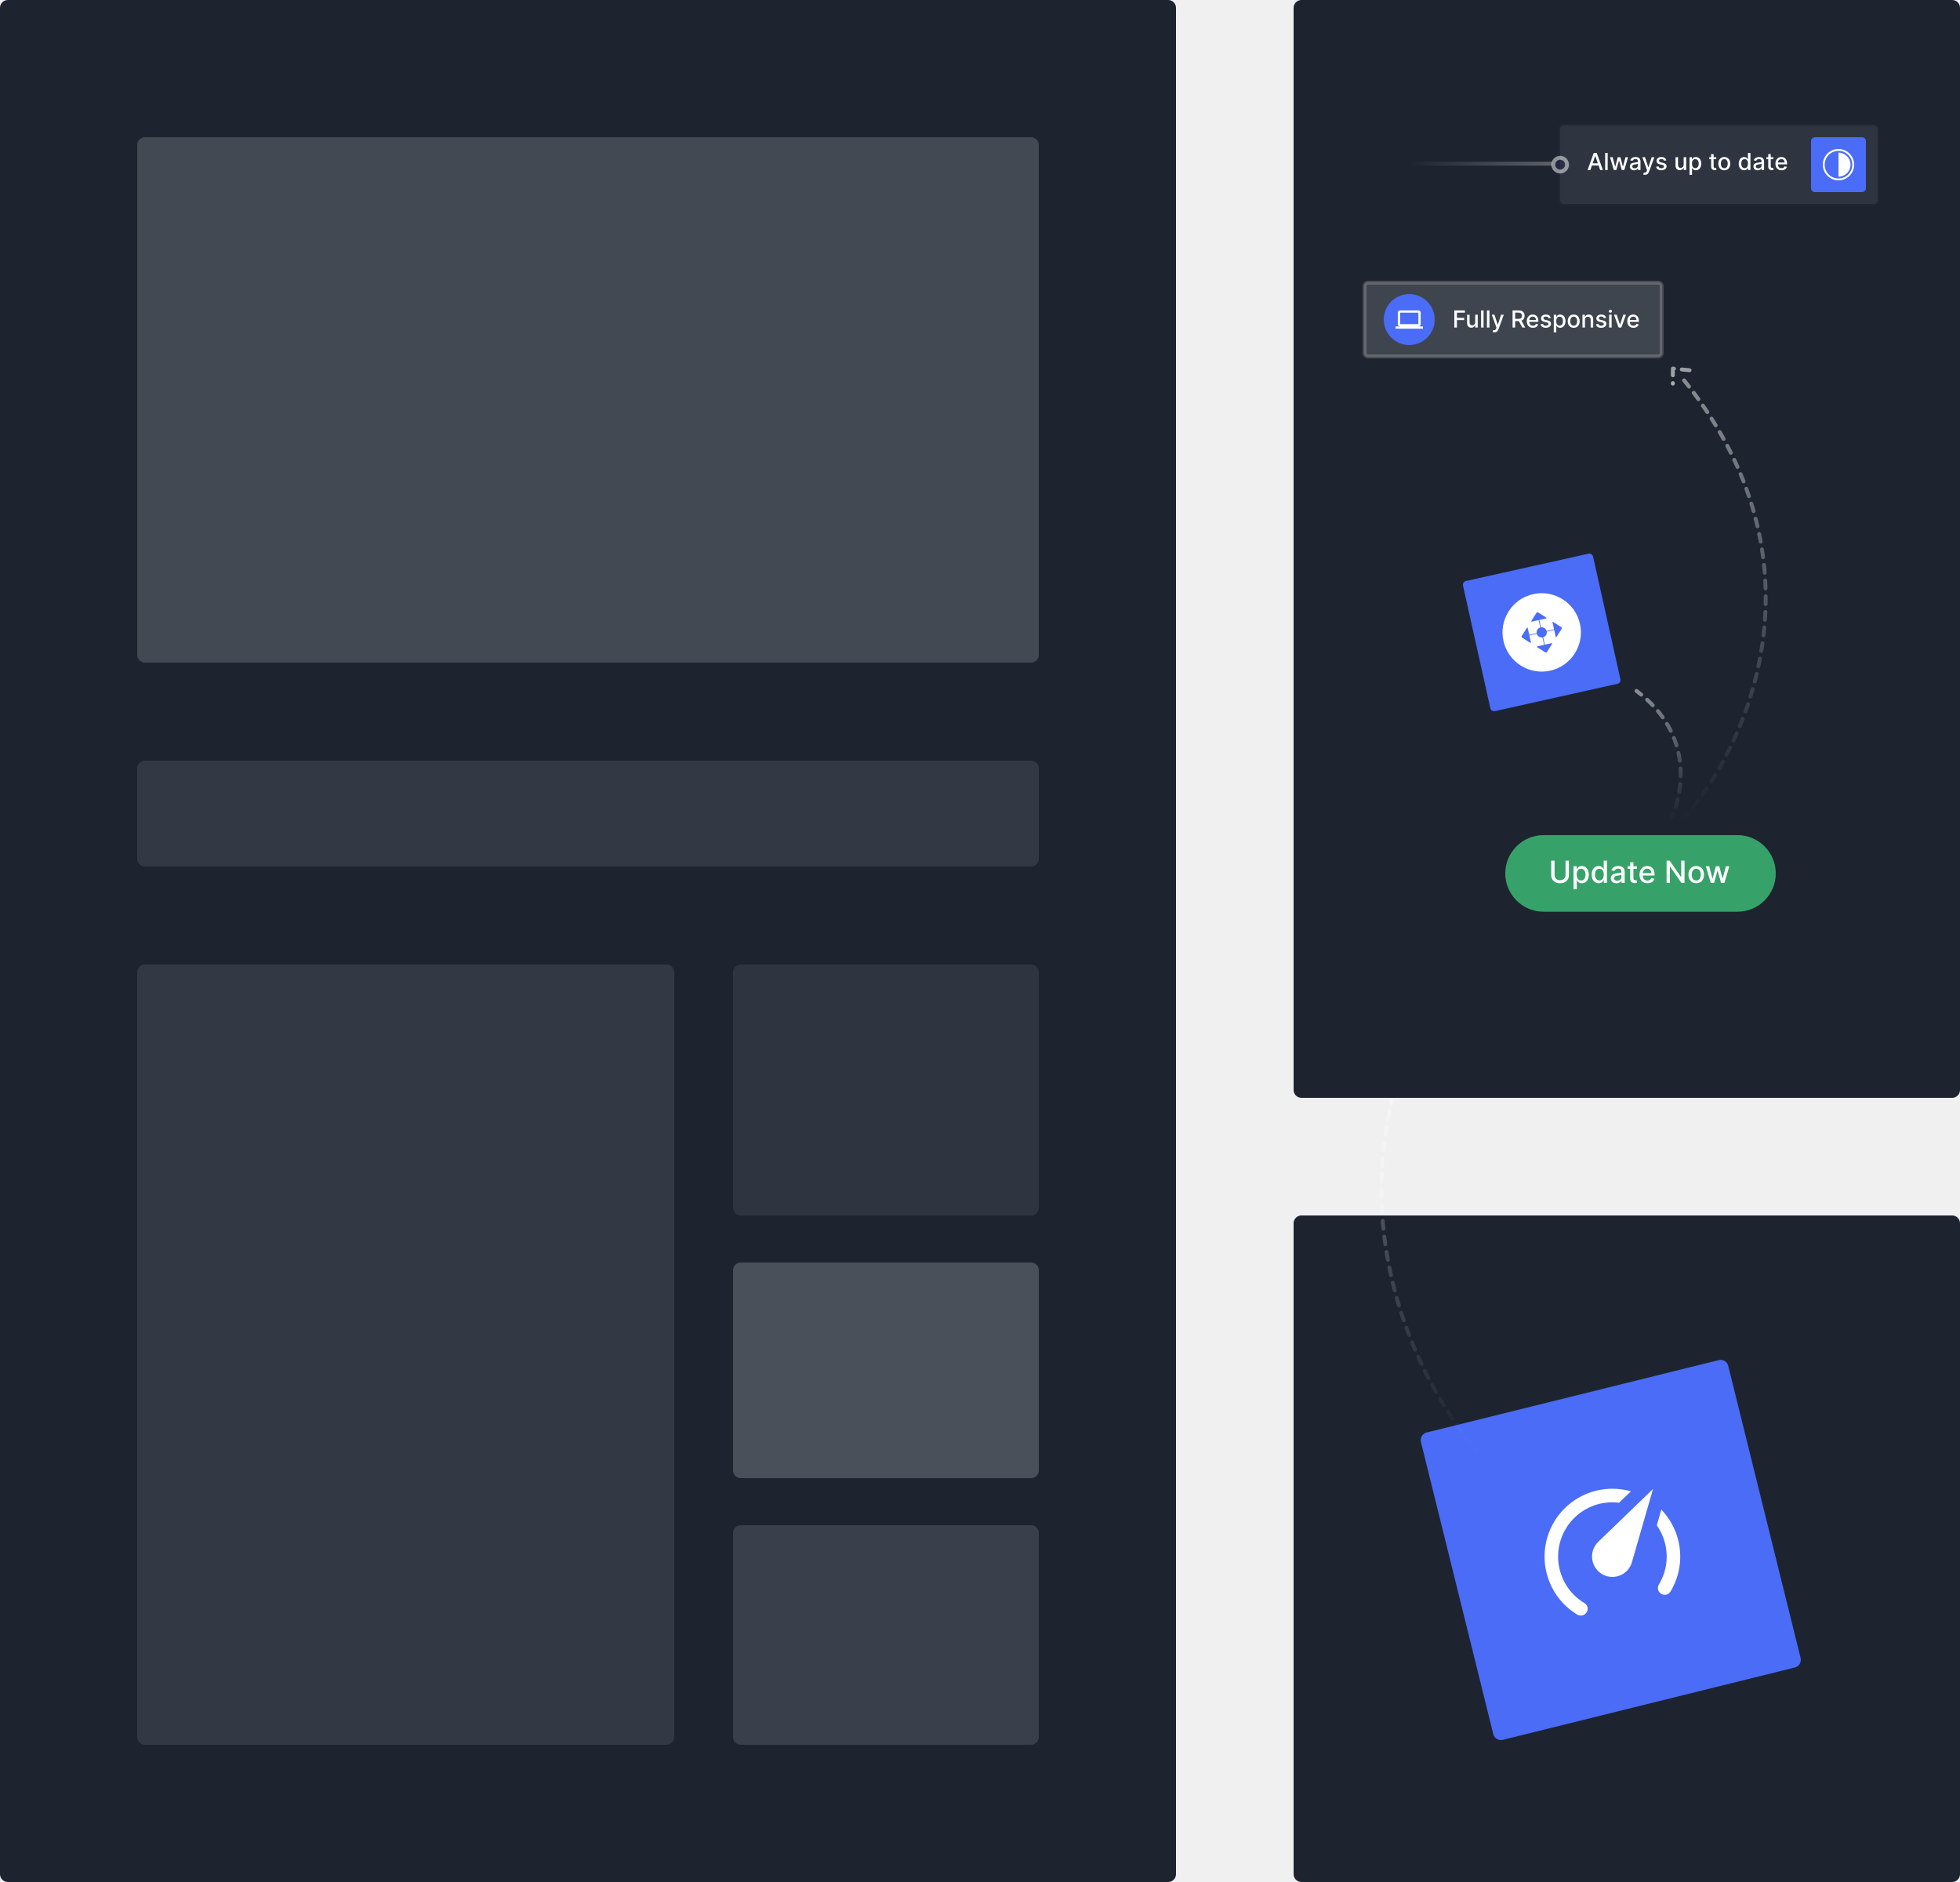
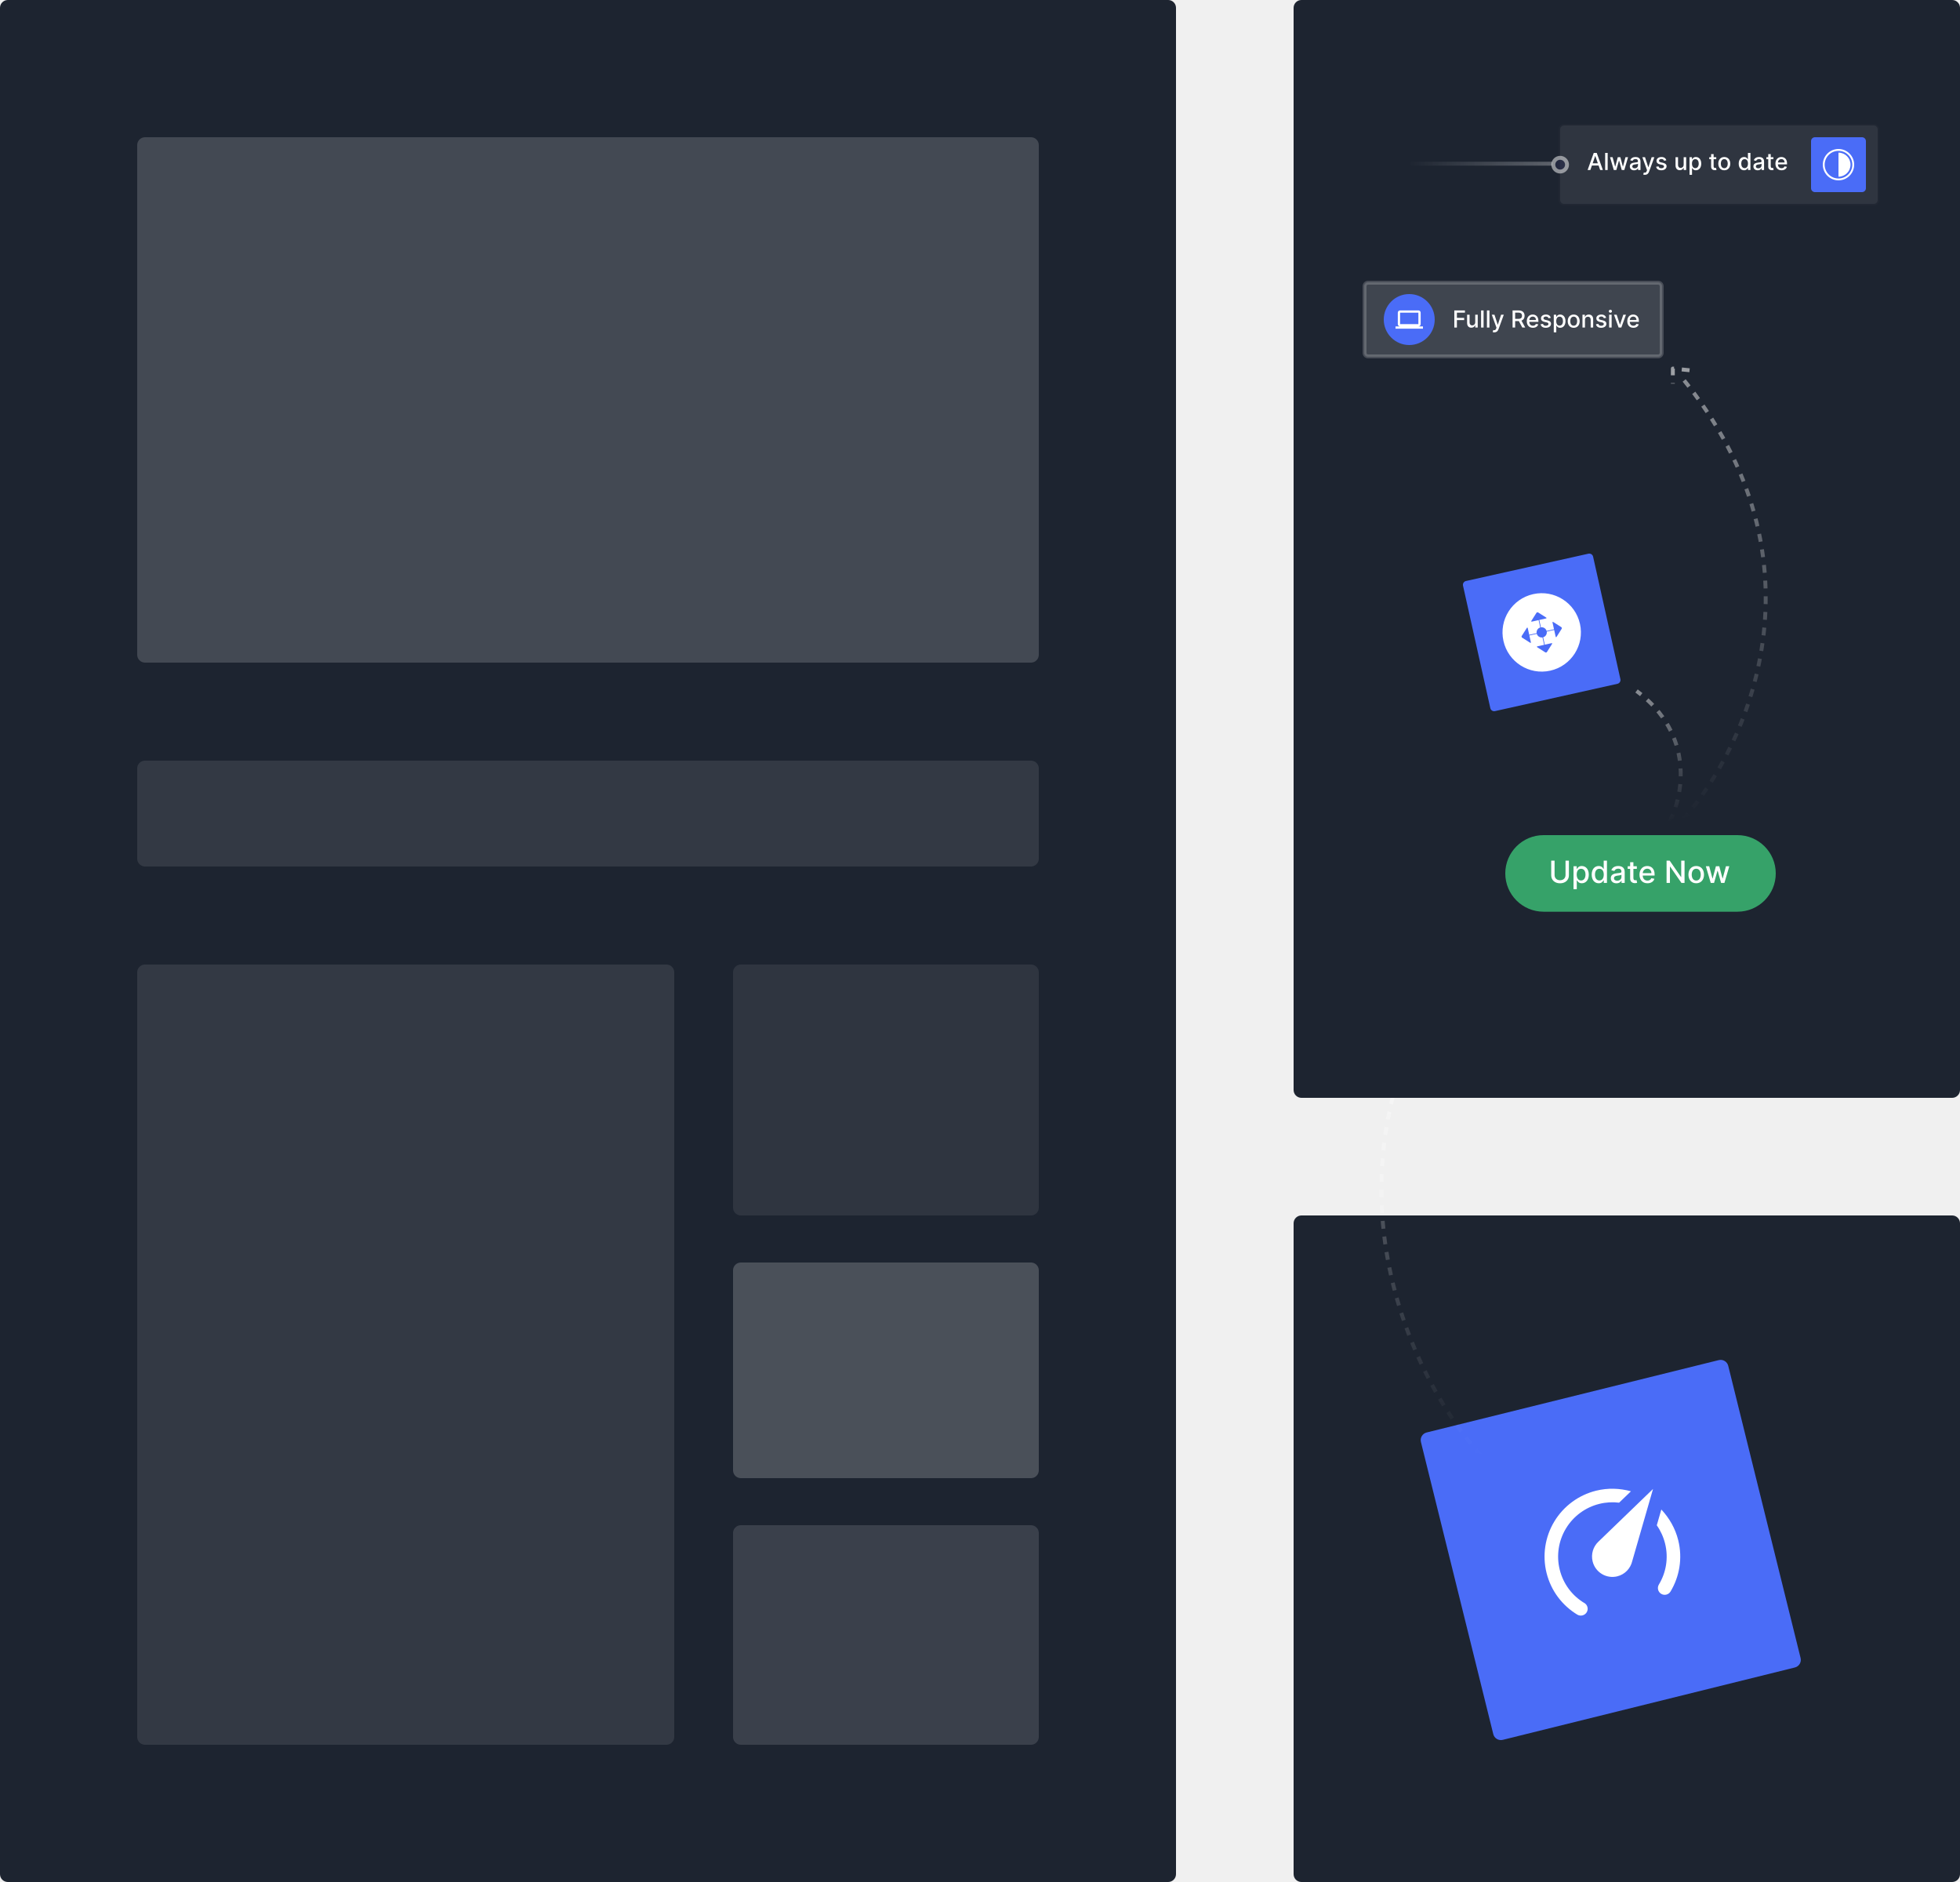
<svg xmlns="http://www.w3.org/2000/svg" width="500" height="480" viewBox="0 0 500 480" fill="none">
  <rect x="330" y="310" width="170" height="170" rx="2" fill="#1D2430" />
  <rect x="362" y="365.831" width="80.765" height="80.765" rx="2" transform="rotate(-13.9128 362 365.831)" fill="#4A6CF7" />
  <path d="M412.572 402.039C411.235 402.37 409.822 402.156 408.643 401.445C407.464 400.734 406.615 399.584 406.284 398.247C405.818 396.366 406.435 394.466 407.718 393.239L421.691 379.757L416.388 398.152C415.956 400.006 414.538 401.552 412.572 402.039ZM407.162 380.2C410.203 379.447 413.25 379.583 416.061 380.349L413.037 383.256C411.434 383.047 409.675 383.144 407.995 383.56C404.43 384.443 401.363 386.705 399.467 389.85C397.571 392.995 397.002 396.764 397.884 400.328C398.804 404.041 401.131 407.03 404.167 408.846L404.183 408.842C405.001 409.334 405.263 410.393 404.77 411.21C404.277 412.028 403.202 412.294 402.389 411.818C398.595 409.531 395.673 405.797 394.525 401.16C393.421 396.705 394.132 391.994 396.502 388.063C398.873 384.132 402.707 381.304 407.162 380.2ZM428.123 392.838C429.271 397.474 428.43 402.14 426.143 405.934C425.646 406.735 424.587 406.997 423.77 406.504C422.952 406.011 422.69 404.953 423.183 404.135C425.016 401.096 425.683 397.382 424.763 393.67C424.347 391.99 423.612 390.389 422.649 389.023L423.808 384.992C425.826 387.166 427.365 389.78 428.123 392.838Z" fill="white" />
  <rect width="300" height="480" rx="2" fill="#1D2430" />
  <rect x="35" y="35" width="230" height="134" rx="2" fill="white" fill-opacity="0.17" />
  <rect opacity="0.1" x="35" y="194" width="230" height="27" rx="2" fill="white" />
  <rect opacity="0.1" x="35" y="246" width="137" height="199" rx="2" fill="white" />
  <rect opacity="0.08" x="187" y="246" width="78" height="64" rx="2" fill="white" />
  <rect opacity="0.2" x="187" y="322" width="78" height="55" rx="2" fill="white" />
  <rect opacity="0.2" x="187" y="389" width="78" height="56" rx="2" fill="white" fill-opacity="0.65" />
-   <path d="M377.795 371.295C358.482 349.772 331.574 292.451 378.448 235.357" stroke="url(#paint0_linear_50_445)" stroke-linecap="round" stroke-linejoin="round" stroke-dasharray="2 2" />
-   <path d="M375.753 233.513L380.883 233V237.617" stroke="url(#paint1_linear_50_445)" stroke-linecap="round" stroke-linejoin="round" stroke-dasharray="2 2" />
+   <path d="M377.795 371.295C358.482 349.772 331.574 292.451 378.448 235.357" stroke="url(#paint0_linear_50_445)" strokeLinecap="round" stroke-linejoin="round" stroke-dasharray="2 2" />
+   <path d="M375.753 233.513L380.883 233V237.617" stroke="url(#paint1_linear_50_445)" strokeLinecap="round" stroke-linejoin="round" stroke-dasharray="2 2" />
  <rect x="330" width="170" height="280" rx="2" fill="#1D2430" />
  <rect x="384" y="213" width="69" height="19.528" rx="9.764" fill="#36A269" />
  <path d="M399.37 219.509V223.177C399.37 223.948 398.838 224.502 397.972 224.502C397.109 224.502 396.574 223.948 396.574 223.177V219.509H395.717V223.246C395.717 224.439 396.61 225.285 397.972 225.285C399.334 225.285 400.23 224.439 400.23 223.246V219.509H399.37Z" fill="white" />
  <path d="M401.41 226.788H402.239V224.527H402.289C402.439 224.799 402.744 225.274 403.521 225.274C404.553 225.274 405.302 224.447 405.302 223.068C405.302 221.687 404.541 220.874 403.512 220.874C402.722 220.874 402.436 221.357 402.289 221.62H402.22V220.93H401.41V226.788ZM402.222 223.06C402.222 222.17 402.611 221.579 403.335 221.579C404.087 221.579 404.464 222.214 404.464 223.06C404.464 223.914 404.075 224.566 403.335 224.566C402.622 224.566 402.222 223.956 402.222 223.06Z" fill="white" />
  <path d="M407.826 225.274C408.602 225.274 408.908 224.799 409.057 224.527H409.127V225.19H409.937V219.509H409.107V221.62H409.057C408.908 221.357 408.625 220.874 407.831 220.874C406.802 220.874 406.045 221.687 406.045 223.068C406.045 224.447 406.791 225.274 407.826 225.274ZM408.009 224.566C407.268 224.566 406.883 223.914 406.883 223.06C406.883 222.214 407.26 221.579 408.009 221.579C408.733 221.579 409.121 222.17 409.121 223.06C409.121 223.956 408.725 224.566 408.009 224.566Z" fill="white" />
  <path d="M412.36 225.285C413.065 225.285 413.462 224.927 413.62 224.608H413.653V225.19H414.463V222.361C414.463 221.121 413.487 220.874 412.81 220.874C412.039 220.874 411.329 221.185 411.051 221.962L411.831 222.139C411.953 221.837 412.263 221.545 412.821 221.545C413.356 221.545 413.631 221.826 413.631 222.308V222.328C413.631 222.63 413.32 222.624 412.555 222.713C411.747 222.808 410.921 223.018 410.921 223.986C410.921 224.824 411.55 225.285 412.36 225.285ZM412.541 224.619C412.072 224.619 411.734 224.408 411.734 223.998C411.734 223.554 412.127 223.396 412.607 223.332C412.876 223.296 413.514 223.224 413.634 223.104V223.654C413.634 224.158 413.231 224.619 412.541 224.619Z" fill="white" />
  <path d="M417.557 220.93H416.683V219.909H415.853V220.93H415.229V221.595H415.853V224.111C415.851 224.885 416.442 225.26 417.096 225.246C417.36 225.243 417.537 225.193 417.634 225.157L417.485 224.472C417.429 224.483 417.326 224.508 417.193 224.508C416.924 224.508 416.683 224.419 416.683 223.939V221.595H417.557V220.93Z" fill="white" />
  <path d="M420.265 225.276C421.194 225.276 421.851 224.819 422.04 224.125L421.255 223.984C421.105 224.386 420.745 224.591 420.273 224.591C419.563 224.591 419.086 224.131 419.064 223.31H422.093V223.016C422.093 221.476 421.172 220.874 420.206 220.874C419.019 220.874 418.237 221.778 418.237 223.088C418.237 224.411 419.008 225.276 420.265 225.276ZM419.066 222.688C419.1 222.084 419.538 221.559 420.212 221.559C420.856 221.559 421.277 222.036 421.28 222.688H419.066Z" fill="white" />
  <path d="M429.732 219.509H428.883V223.681H428.83L425.94 219.509H425.147V225.19H426.004V221.024H426.057L428.944 225.19H429.732V219.509Z" fill="white" />
  <path d="M432.71 225.276C433.912 225.276 434.697 224.397 434.697 223.079C434.697 221.753 433.912 220.874 432.71 220.874C431.509 220.874 430.724 221.753 430.724 223.079C430.724 224.397 431.509 225.276 432.71 225.276ZM432.713 224.58C431.928 224.58 431.562 223.895 431.562 223.077C431.562 222.261 431.928 221.568 432.713 221.568C433.493 221.568 433.859 222.261 433.859 223.077C433.859 223.895 433.493 224.58 432.713 224.58Z" fill="white" />
  <path d="M436.416 225.19H437.26L438.125 222.114H438.189L439.054 225.19H439.9L441.151 220.93H440.294L439.465 224.045H439.423L438.591 220.93H437.734L436.896 224.059H436.855L436.02 220.93H435.163L436.416 225.19Z" fill="white" />
-   <path d="M429.313 209C445.373 191.102 467.749 143.437 428.77 95.96" stroke="url(#paint2_linear_50_445)" stroke-linecap="round" stroke-linejoin="round" stroke-dasharray="2 2" />
-   <path d="M431.011 94.427L426.746 94V97.839" stroke="url(#paint3_linear_50_445)" stroke-linecap="round" stroke-linejoin="round" stroke-dasharray="2 2" />
-   <path d="M425.919 209.552C429.35 203.094 432.466 187.389 417.488 176.228" stroke="url(#paint4_linear_50_445)" strokeWidth="0.7" stroke-linecap="round" stroke-linejoin="round" stroke-dasharray="2 2" />
+   <path d="M429.313 209C445.373 191.102 467.749 143.437 428.77 95.96" stroke="url(#paint2_linear_50_445)" strokeLinecap="round" stroke-linejoin="round" stroke-dasharray="2 2" />
+   <path d="M431.011 94.427L426.746 94V97.839" stroke="url(#paint3_linear_50_445)" strokeLinecap="round" stroke-linejoin="round" stroke-dasharray="2 2" />
+   <path d="M425.919 209.552C429.35 203.094 432.466 187.389 417.488 176.228" stroke="url(#paint4_linear_50_445)" strokeWidth="0.7" strokeLinecap="round" stroke-linejoin="round" stroke-dasharray="2 2" />
  <rect x="348" y="72" width="76" height="19" rx="1" fill="white" fill-opacity="0.15" />
  <rect x="348.1" y="72.1" width="75.8" height="18.8" rx="0.9" stroke="white" stroke-opacity="0.19" strokeWidth="0.2" />
  <path d="M371 83.538H371.658V81.636H373.512V81.071H371.658V79.742H373.706V79.175H371V83.538Z" fill="white" />
  <path d="M376.333 82.181C376.335 82.737 375.921 83.001 375.563 83.001C375.169 83.001 374.896 82.716 374.896 82.271V80.266H374.259V82.347C374.259 83.159 374.705 83.581 375.333 83.581C375.825 83.581 376.16 83.321 376.311 82.972H376.345V83.538H376.972V80.266H376.333V82.181Z" fill="white" />
  <path d="M378.465 79.175H377.828V83.538H378.465V79.175Z" fill="white" />
  <path d="M379.959 79.175H379.322V83.538H379.959V79.175Z" fill="white" />
  <path d="M381.219 84.766C381.745 84.766 382.077 84.491 382.267 83.975L383.62 80.272L382.932 80.266L382.103 82.805H382.069L381.24 80.266H380.558L381.756 83.581L381.677 83.798C381.515 84.233 381.287 84.269 380.938 84.173L380.784 84.695C380.861 84.729 381.027 84.766 381.219 84.766Z" fill="white" />
  <path d="M385.859 83.538H386.518V81.887H387.413C387.428 81.887 387.44 81.887 387.455 81.887L388.342 83.538H389.092L388.124 81.772C388.659 81.574 388.925 81.129 388.925 80.543C388.925 79.739 388.427 79.175 387.415 79.175H385.859V83.538ZM386.518 81.32V79.739H387.344C387.994 79.739 388.263 80.048 388.263 80.543C388.263 81.035 387.994 81.32 387.353 81.32H386.518Z" fill="white" />
  <path d="M391.045 83.604C391.759 83.604 392.264 83.253 392.409 82.72L391.806 82.612C391.691 82.921 391.414 83.078 391.051 83.078C390.506 83.078 390.139 82.724 390.122 82.094H392.449V81.868C392.449 80.685 391.742 80.223 391 80.223C390.088 80.223 389.487 80.918 389.487 81.923C389.487 82.94 390.08 83.604 391.045 83.604ZM390.124 81.617C390.15 81.152 390.487 80.749 391.004 80.749C391.499 80.749 391.823 81.116 391.825 81.617H390.124Z" fill="white" />
  <path d="M395.608 81.065C395.476 80.555 395.078 80.223 394.37 80.223C393.631 80.223 393.107 80.613 393.107 81.192C393.107 81.657 393.388 81.966 394.002 82.102L394.556 82.224C394.871 82.294 395.018 82.435 395.018 82.639C395.018 82.893 394.748 83.091 394.33 83.091C393.949 83.091 393.703 82.927 393.627 82.605L393.011 82.699C393.118 83.278 393.599 83.604 394.334 83.604C395.125 83.604 395.672 83.185 395.672 82.592C395.672 82.13 395.378 81.844 394.777 81.706L394.257 81.587C393.897 81.501 393.742 81.38 393.744 81.158C393.742 80.907 394.015 80.728 394.377 80.728C394.773 80.728 394.956 80.947 395.031 81.167L395.608 81.065Z" fill="white" />
  <path d="M396.373 84.766H397.01V83.029H397.048C397.163 83.238 397.398 83.602 397.994 83.602C398.787 83.602 399.362 82.967 399.362 81.908C399.362 80.847 398.778 80.223 397.988 80.223C397.381 80.223 397.161 80.594 397.048 80.796H396.995V80.266H396.373V84.766ZM396.997 81.902C396.997 81.218 397.295 80.764 397.851 80.764C398.429 80.764 398.719 81.252 398.719 81.902C398.719 82.558 398.42 83.059 397.851 83.059C397.304 83.059 396.997 82.59 396.997 81.902Z" fill="white" />
  <path d="M401.454 83.604C402.377 83.604 402.98 82.929 402.98 81.917C402.98 80.898 402.377 80.223 401.454 80.223C400.532 80.223 399.929 80.898 399.929 81.917C399.929 82.929 400.532 83.604 401.454 83.604ZM401.456 83.07C400.854 83.07 400.572 82.543 400.572 81.915C400.572 81.288 400.854 80.756 401.456 80.756C402.055 80.756 402.336 81.288 402.336 81.915C402.336 82.543 402.055 83.07 401.456 83.07Z" fill="white" />
  <path d="M404.328 81.595C404.328 81.073 404.648 80.775 405.091 80.775C405.523 80.775 405.786 81.058 405.786 81.533V83.538H406.423V81.457C406.423 80.647 405.977 80.223 405.308 80.223C404.816 80.223 404.494 80.451 404.343 80.798H404.303V80.266H403.691V83.538H404.328V81.595Z" fill="white" />
  <path d="M409.729 81.065C409.597 80.555 409.199 80.223 408.491 80.223C407.752 80.223 407.228 80.613 407.228 81.192C407.228 81.657 407.509 81.966 408.123 82.102L408.677 82.224C408.992 82.294 409.139 82.435 409.139 82.639C409.139 82.893 408.869 83.091 408.451 83.091C408.07 83.091 407.825 82.927 407.748 82.605L407.132 82.699C407.239 83.278 407.72 83.604 408.455 83.604C409.246 83.604 409.793 83.185 409.793 82.592C409.793 82.13 409.499 81.844 408.898 81.706L408.379 81.587C408.018 81.501 407.863 81.38 407.865 81.158C407.863 80.907 408.136 80.728 408.498 80.728C408.894 80.728 409.077 80.947 409.152 81.167L409.729 81.065Z" fill="white" />
  <path d="M410.494 83.538H411.131V80.266H410.494V83.538ZM410.816 79.761C411.035 79.761 411.218 79.59 411.218 79.381C411.218 79.173 411.035 79 410.816 79C410.594 79 410.413 79.173 410.413 79.381C410.413 79.59 410.594 79.761 410.816 79.761Z" fill="white" />
  <path d="M414.788 80.266H414.104L413.277 82.784H413.243L412.414 80.266H411.73L412.919 83.538H413.601L414.788 80.266Z" fill="white" />
  <path d="M416.68 83.604C417.393 83.604 417.898 83.253 418.043 82.72L417.44 82.612C417.325 82.921 417.048 83.078 416.686 83.078C416.141 83.078 415.774 82.724 415.757 82.094H418.084V81.868C418.084 80.685 417.376 80.223 416.635 80.223C415.723 80.223 415.122 80.918 415.122 81.923C415.122 82.94 415.714 83.604 416.68 83.604ZM415.759 81.617C415.785 81.152 416.121 80.749 416.639 80.749C417.134 80.749 417.457 81.116 417.46 81.617H415.759Z" fill="white" />
  <circle cx="359.5" cy="81.5" r="6.5" fill="#4A6CF7" />
  <path d="M357.167 79.75H361.833V82.667H357.167V79.75ZM361.833 83.25C361.988 83.25 362.136 83.189 362.246 83.079C362.355 82.97 362.417 82.821 362.417 82.667V79.75C362.417 79.426 362.154 79.167 361.833 79.167H357.167C356.843 79.167 356.583 79.426 356.583 79.75V82.667C356.583 82.821 356.645 82.97 356.754 83.079C356.864 83.189 357.012 83.25 357.167 83.25H356V83.833H363V83.25H361.833Z" fill="white" />
  <rect x="373" y="148.4" width="34" height="34" rx="1" transform="rotate(-12.5713 373 148.4)" fill="#4A6CF7" />
  <circle cx="393.293" cy="161.293" r="10" transform="rotate(-12.5713 393.293 161.293)" fill="white" />
  <g clip-path="url(#clip0_50_445)">
    <path d="M398.281 159.94L396.256 158.654C396.106 158.558 396.015 158.621 396.054 158.796L396.433 160.496L394.539 160.919C394.355 160.293 393.738 159.901 393.094 160L392.675 158.119L394.375 157.74C394.55 157.701 394.569 157.593 394.418 157.497L392.393 156.21C392.242 156.115 392.043 156.159 391.948 156.309L390.661 158.335C390.565 158.485 390.629 158.576 390.803 158.537L392.504 158.158L392.923 160.037C392.298 160.222 391.905 160.838 392.005 161.483L390.111 161.905L389.732 160.206C389.693 160.031 389.584 160.012 389.489 160.163L388.202 162.188C388.106 162.338 388.151 162.538 388.301 162.633L390.326 163.92C390.477 164.015 390.567 163.952 390.528 163.778L390.149 162.076L392.04 161.654C392.225 162.279 392.842 162.672 393.486 162.572L393.908 164.464L392.208 164.843C392.034 164.882 392.015 164.991 392.165 165.086L394.191 166.373C394.341 166.468 394.54 166.424 394.636 166.274L395.923 164.248C396.018 164.098 395.955 164.007 395.78 164.046L394.082 164.425L393.661 162.536C394.286 162.351 394.678 161.735 394.579 161.091L396.471 160.669L396.85 162.369C396.889 162.544 396.997 162.563 397.093 162.412L398.38 160.387C398.476 160.236 398.432 160.036 398.281 159.94Z" fill="#4A6CF7" />
  </g>
  <g opacity="0.08">
    <rect x="398" y="32" width="81" height="20" rx="1" fill="white" />
    <rect x="398.1" y="32.1" width="80.8" height="19.8" rx="0.9" stroke="white" stroke-opacity="0.19" strokeWidth="0.2" />
  </g>
  <rect x="462" y="35" width="14" height="14" rx="1" fill="#4A6CF7" />
  <path d="M468.998 38C466.791 38 465 39.791 465 41.998C465 44.209 466.791 46 468.998 46C471.209 46 473 44.209 473 41.998C473 39.791 471.209 38 468.998 38ZM469 45.524C467.054 45.524 465.476 43.946 465.476 42C465.476 40.054 467.054 38.476 469 38.476C470.946 38.476 472.524 40.054 472.524 42C472.524 43.946 470.946 45.524 469 45.524ZM469 38.928V45.069C470.694 45.069 472.071 43.692 472.071 41.998C472.071 40.308 470.694 38.928 469 38.928Z" fill="white" />
  <path d="M405.699 43.364L406.099 42.209H407.804L408.202 43.364H408.901L407.331 39H406.57L405 43.364H405.699ZM406.291 41.655L406.935 39.793H406.969L407.612 41.655H406.291Z" fill="white" />
  <path d="M410.117 39H409.48V43.364H410.117V39Z" fill="white" />
  <path d="M411.684 43.364H412.332L412.996 41.001H413.045L413.71 43.364H414.36L415.321 40.091H414.663L414.026 42.484H413.994L413.354 40.091H412.696L412.053 42.494H412.021L411.379 40.091H410.721L411.684 43.364Z" fill="white" />
  <path d="M416.878 43.436C417.419 43.436 417.724 43.161 417.845 42.916H417.871V43.364H418.493V41.19C418.493 40.238 417.743 40.048 417.223 40.048C416.631 40.048 416.085 40.287 415.872 40.883L416.471 41.02C416.565 40.788 416.803 40.564 417.232 40.564C417.643 40.564 417.854 40.779 417.854 41.15V41.165C417.854 41.397 417.615 41.393 417.027 41.461C416.407 41.533 415.772 41.695 415.772 42.439C415.772 43.082 416.256 43.436 416.878 43.436ZM417.017 42.925C416.656 42.925 416.396 42.763 416.396 42.447C416.396 42.106 416.699 41.985 417.068 41.936C417.274 41.908 417.764 41.853 417.856 41.761V42.183C417.856 42.571 417.547 42.925 417.017 42.925Z" fill="white" />
  <path d="M419.627 44.591C420.153 44.591 420.486 44.316 420.675 43.8L422.028 40.097L421.34 40.091L420.511 42.631H420.477L419.648 40.091H418.967L420.164 43.406L420.085 43.624C419.923 44.058 419.695 44.094 419.346 43.999L419.192 44.521C419.269 44.555 419.435 44.591 419.627 44.591Z" fill="white" />
  <path d="M425.081 40.89C424.949 40.381 424.551 40.048 423.843 40.048C423.104 40.048 422.58 40.438 422.58 41.018C422.58 41.482 422.861 41.791 423.475 41.928L424.029 42.049C424.344 42.119 424.491 42.26 424.491 42.465C424.491 42.718 424.22 42.916 423.803 42.916C423.421 42.916 423.176 42.752 423.1 42.43L422.484 42.524C422.59 43.104 423.072 43.43 423.807 43.43C424.597 43.43 425.145 43.01 425.145 42.418C425.145 41.955 424.851 41.67 424.25 41.531L423.73 41.412C423.37 41.327 423.215 41.205 423.217 40.984C423.215 40.732 423.487 40.553 423.85 40.553C424.246 40.553 424.429 40.773 424.504 40.992L425.081 40.89Z" fill="white" />
  <path d="M429.507 42.006C429.509 42.562 429.095 42.827 428.737 42.827C428.343 42.827 428.07 42.541 428.07 42.096V40.091H427.433V42.173C427.433 42.984 427.879 43.406 428.507 43.406C428.999 43.406 429.334 43.146 429.485 42.797H429.519V43.364H430.146V40.091H429.507V42.006Z" fill="white" />
  <path d="M431.002 44.591H431.639V42.854H431.677C431.792 43.063 432.027 43.428 432.623 43.428C433.416 43.428 433.991 42.793 433.991 41.734C433.991 40.673 433.407 40.048 432.617 40.048C432.01 40.048 431.79 40.419 431.677 40.621H431.624V40.091H431.002V44.591ZM431.626 41.727C431.626 41.043 431.924 40.59 432.48 40.59C433.058 40.59 433.348 41.077 433.348 41.727C433.348 42.383 433.049 42.884 432.48 42.884C431.933 42.884 431.626 42.416 431.626 41.727Z" fill="white" />
  <path d="M437.82 40.091H437.149V39.307H436.512V40.091H436.033V40.602H436.512V42.535C436.51 43.129 436.964 43.417 437.467 43.406C437.669 43.404 437.806 43.366 437.88 43.338L437.765 42.812C437.722 42.82 437.644 42.84 437.541 42.84C437.335 42.84 437.149 42.771 437.149 42.403V40.602H437.82V40.091Z" fill="white" />
  <path d="M439.869 43.43C440.791 43.43 441.394 42.754 441.394 41.742C441.394 40.724 440.791 40.048 439.869 40.048C438.946 40.048 438.343 40.724 438.343 41.742C438.343 42.754 438.946 43.43 439.869 43.43ZM439.871 42.895C439.268 42.895 438.987 42.369 438.987 41.74C438.987 41.114 439.268 40.581 439.871 40.581C440.469 40.581 440.751 41.114 440.751 41.74C440.751 42.369 440.469 42.895 439.871 42.895Z" fill="white" />
  <path d="M444.918 43.428C445.515 43.428 445.749 43.063 445.864 42.854H445.918V43.364H446.54V39H445.903V40.621H445.864C445.749 40.419 445.532 40.048 444.923 40.048C444.132 40.048 443.55 40.673 443.55 41.734C443.55 42.793 444.124 43.428 444.918 43.428ZM445.059 42.884C444.49 42.884 444.194 42.383 444.194 41.727C444.194 41.077 444.484 40.59 445.059 40.59C445.615 40.59 445.913 41.043 445.913 41.727C445.913 42.416 445.609 42.884 445.059 42.884Z" fill="white" />
  <path d="M448.401 43.436C448.943 43.436 449.247 43.161 449.369 42.916H449.394V43.364H450.017V41.19C450.017 40.238 449.267 40.048 448.747 40.048C448.154 40.048 447.609 40.287 447.396 40.883L447.994 41.02C448.088 40.788 448.327 40.564 448.755 40.564C449.166 40.564 449.377 40.779 449.377 41.15V41.165C449.377 41.397 449.139 41.393 448.551 41.461C447.931 41.533 447.296 41.695 447.296 42.439C447.296 43.082 447.779 43.436 448.401 43.436ZM448.54 42.925C448.18 42.925 447.92 42.763 447.92 42.447C447.92 42.106 448.222 41.985 448.591 41.936C448.798 41.908 449.288 41.853 449.379 41.761V42.183C449.379 42.571 449.07 42.925 448.54 42.925Z" fill="white" />
  <path d="M452.393 40.091H451.722V39.307H451.085V40.091H450.605V40.602H451.085V42.535C451.082 43.129 451.536 43.417 452.039 43.406C452.241 43.404 452.378 43.366 452.452 43.338L452.337 42.812C452.295 42.82 452.216 42.84 452.114 42.84C451.907 42.84 451.722 42.771 451.722 42.403V40.602H452.393V40.091Z" fill="white" />
  <path d="M454.473 43.43C455.187 43.43 455.692 43.078 455.836 42.545L455.233 42.437C455.118 42.746 454.841 42.903 454.479 42.903C453.934 42.903 453.567 42.55 453.55 41.919H455.877V41.693C455.877 40.511 455.17 40.048 454.428 40.048C453.516 40.048 452.915 40.743 452.915 41.749C452.915 42.765 453.508 43.43 454.473 43.43ZM453.552 41.442C453.578 40.977 453.915 40.575 454.432 40.575C454.927 40.575 455.251 40.941 455.253 41.442H453.552Z" fill="white" />
  <circle opacity="0.5" cx="398" cy="42" r="1.75" fill="#282C4D" stroke="white" strokeWidth="0.5" />
  <line x1="347" y1="41.75" x2="396" y2="41.75" stroke="url(#paint5_linear_50_445)" strokeWidth="0.5" />
  <defs>
    <linearGradient id="paint0_linear_50_445" x1="374.3" y1="234.975" x2="361.897" y2="369.833" gradientUnits="userSpaceOnUse">
      <stop stop-color="white" stop-opacity="0.48" />
      <stop offset="1" stop-color="white" stop-opacity="0" />
    </linearGradient>
    <linearGradient id="paint1_linear_50_445" x1="378.318" y1="233" x2="378.318" y2="237.617" gradientUnits="userSpaceOnUse">
      <stop stop-color="white" stop-opacity="0.55" />
      <stop offset="1" stop-color="white" stop-opacity="0.62" />
    </linearGradient>
    <linearGradient id="paint2_linear_50_445" x1="432.22" y1="95.642" x2="442.533" y2="207.784" gradientUnits="userSpaceOnUse">
      <stop stop-color="white" stop-opacity="0.48" />
      <stop offset="1" stop-color="white" stop-opacity="0" />
    </linearGradient>
    <linearGradient id="paint3_linear_50_445" x1="428.878" y1="94" x2="428.878" y2="97.839" gradientUnits="userSpaceOnUse">
      <stop stop-color="white" stop-opacity="0.55" />
      <stop offset="1" stop-color="white" stop-opacity="0.62" />
    </linearGradient>
    <linearGradient id="paint4_linear_50_445" x1="418.483" y1="175.882" x2="429.732" y2="208.225" gradientUnits="userSpaceOnUse">
      <stop stop-color="white" stop-opacity="0.48" />
      <stop offset="1" stop-color="white" stop-opacity="0" />
    </linearGradient>
    <linearGradient id="paint5_linear_50_445" x1="396" y1="42" x2="359.25" y2="42" gradientUnits="userSpaceOnUse">
      <stop stop-color="white" stop-opacity="0.28" />
      <stop offset="1" stop-color="white" stop-opacity="0" />
    </linearGradient>
    <clipPath id="clip0_50_445">
      <rect width="12" height="12" fill="white" transform="translate(386.13 156.742) rotate(-12.5713)" />
    </clipPath>
  </defs>
</svg>
